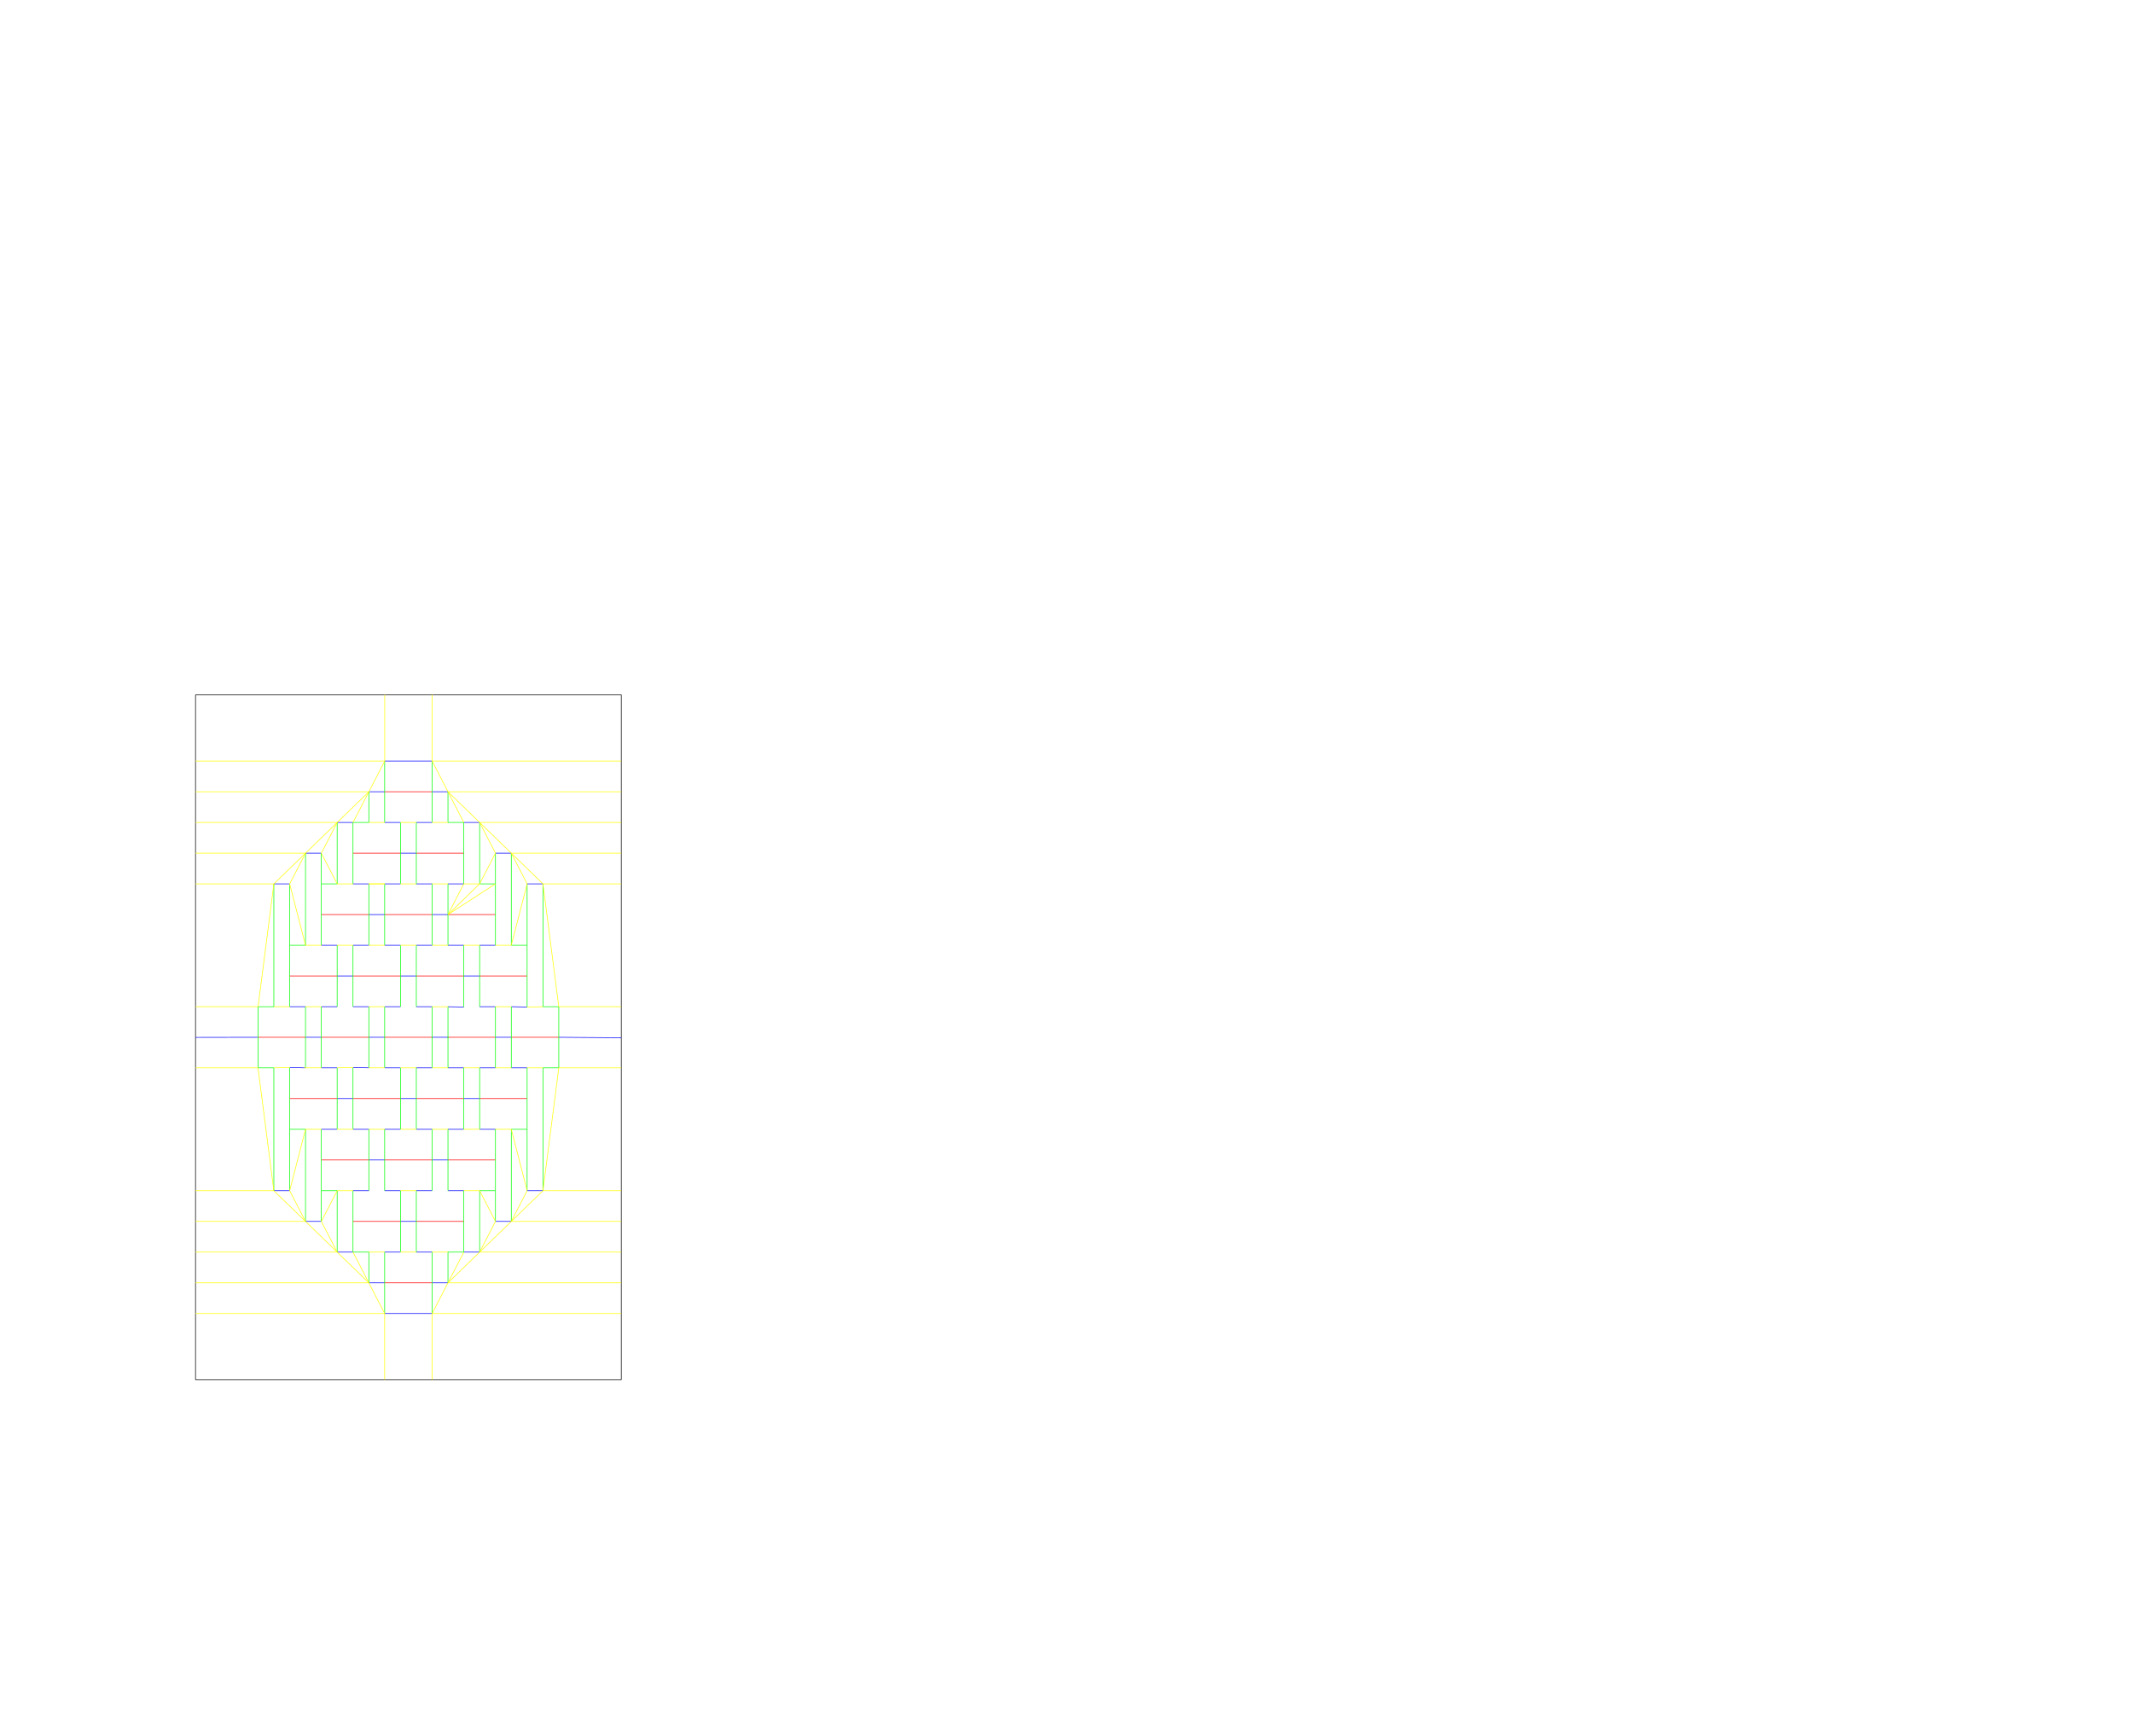
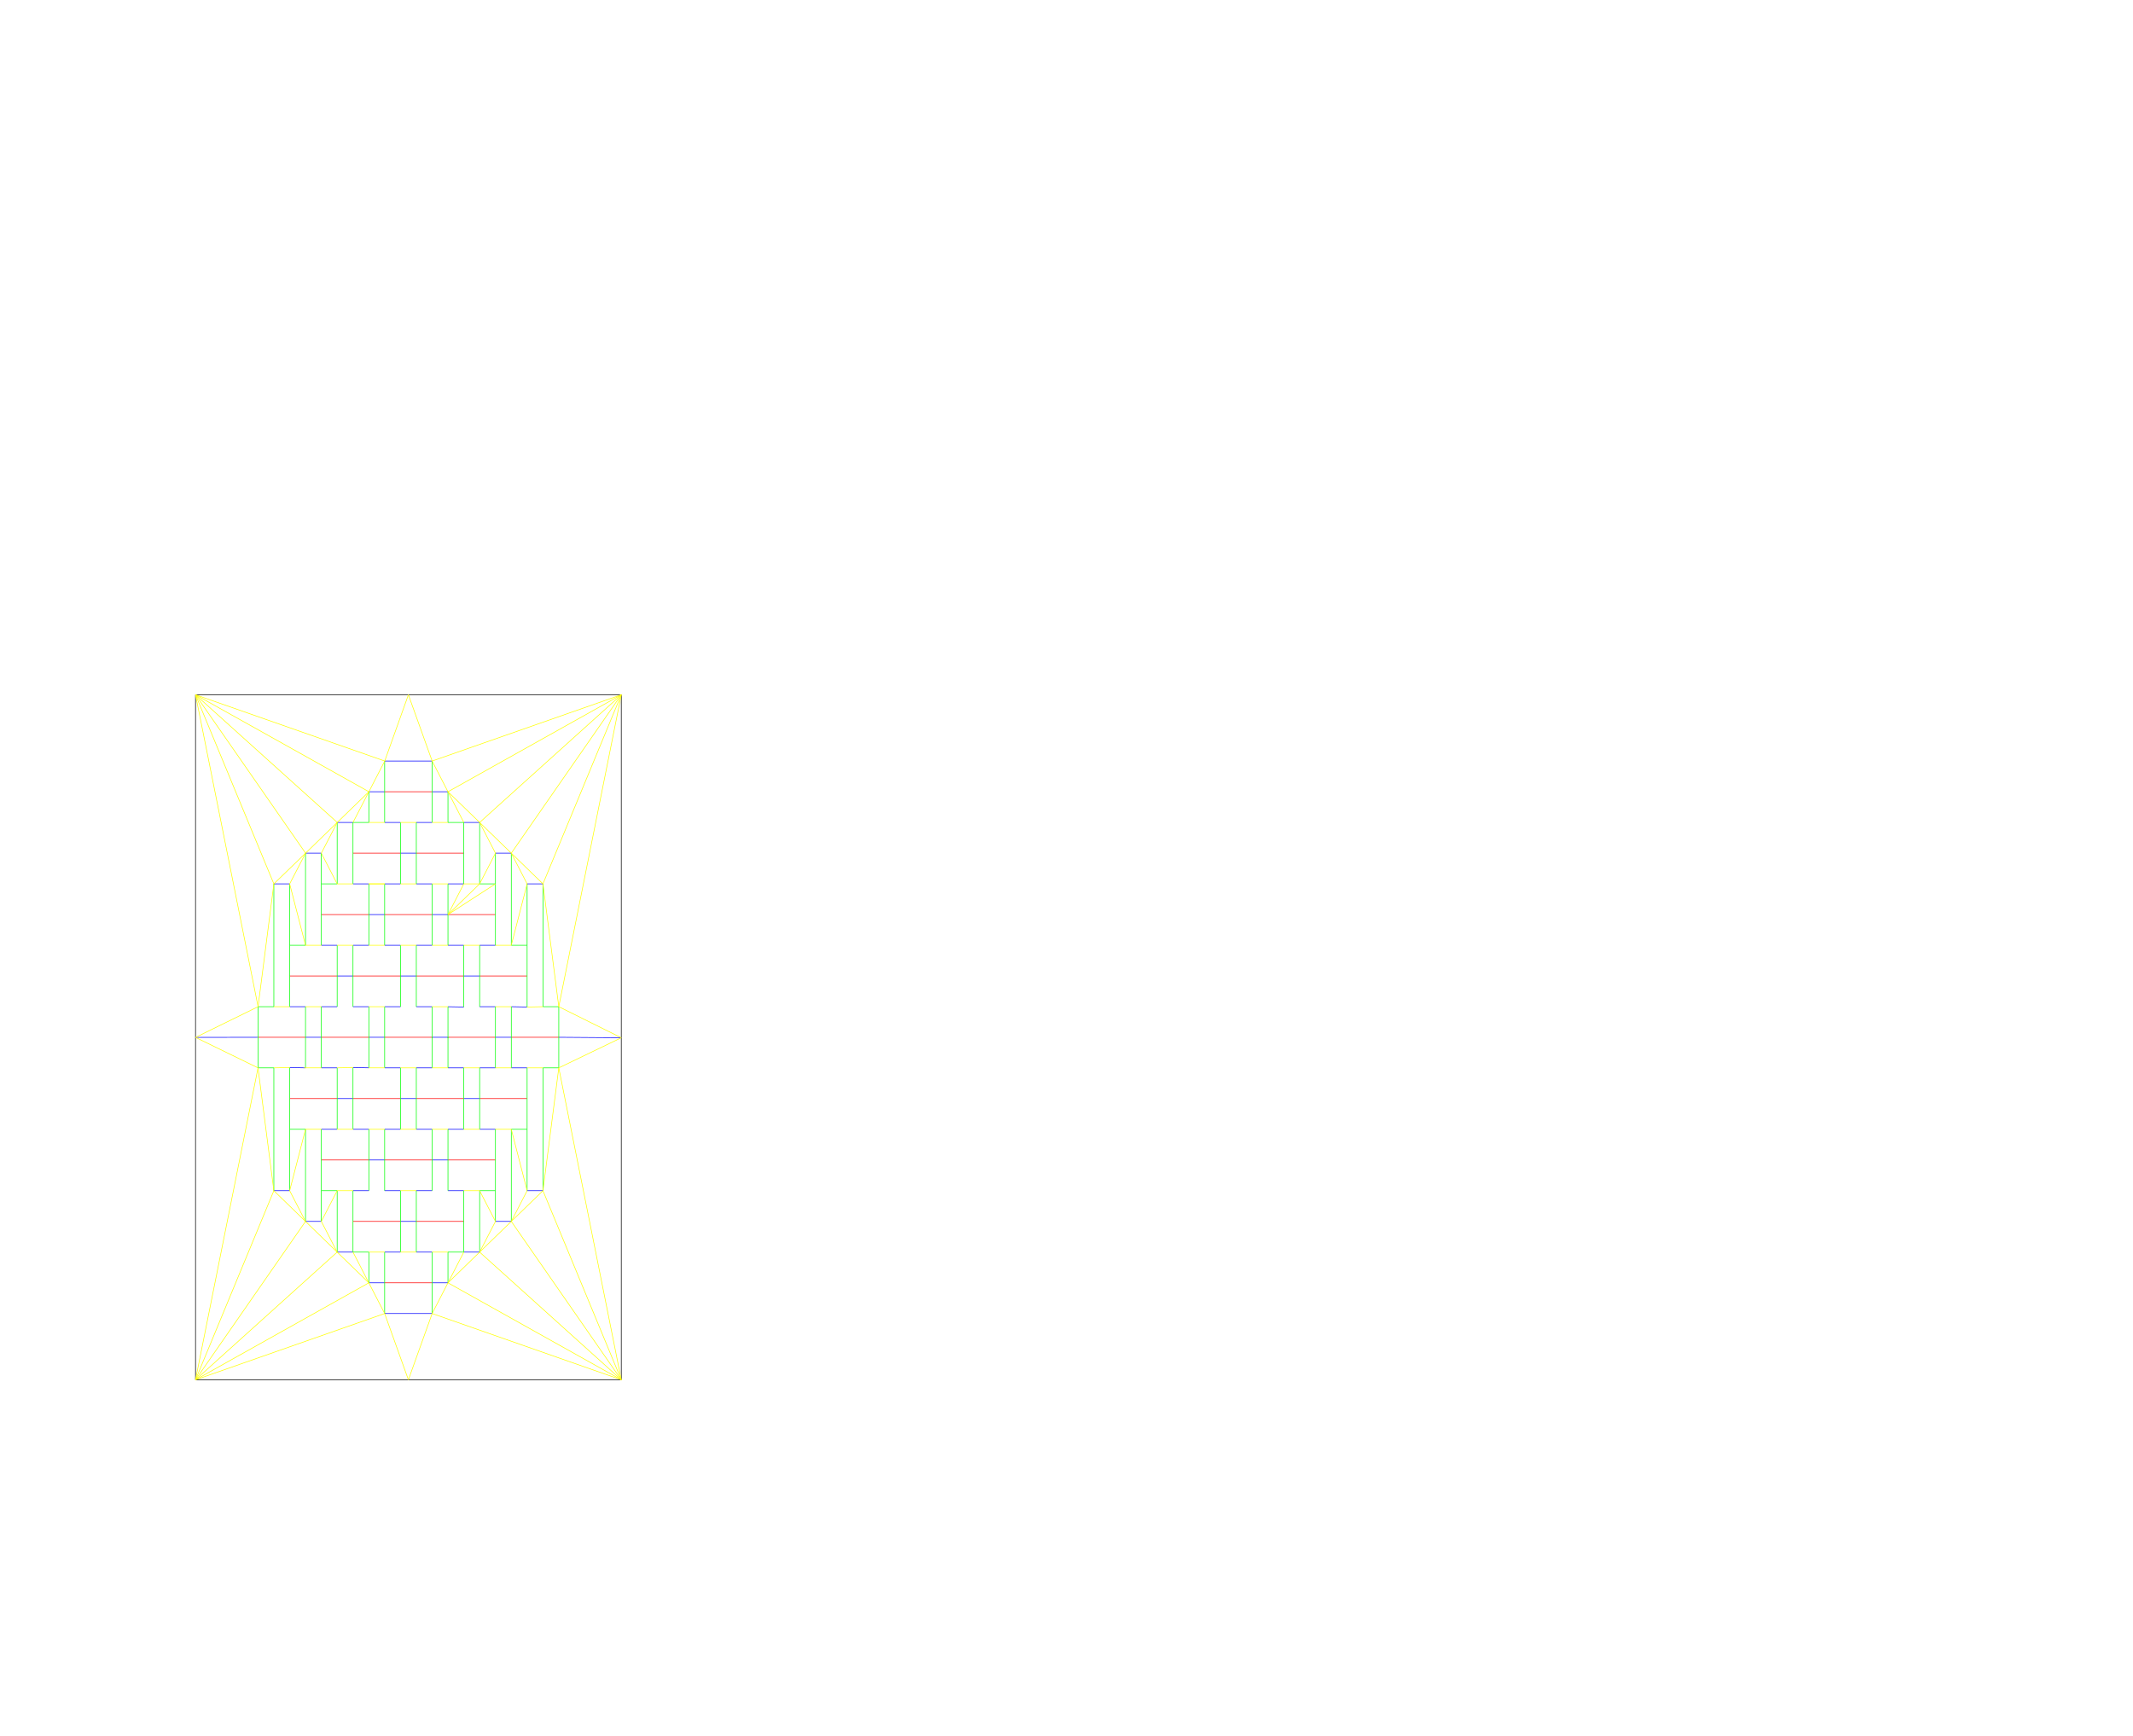
<svg xmlns="http://www.w3.org/2000/svg" version="1.1" id="Layer_1" x="0px" y="0px" width="3456px" height="2811.967px" viewBox="0 0 3456 2811.967" enable-background="new 0 0 3456 2811.967" xml:space="preserve">
  <line fill="none" stroke="#000000" x1="316.797" y1="1125.857" x2="1006.637" y2="1125.857" />
  <line fill="none" stroke="#000000" x1="1006.637" y1="1681.691" x2="1006.637" y2="1125.857" />
  <line fill="none" stroke="#000000" x1="1006.637" y1="1681.691" x2="1006.637" y2="2235.96" />
  <line fill="none" stroke="#000000" x1="1006.637" y1="2235.96" x2="316.797" y2="2235.96" />
  <line fill="none" stroke="#000000" x1="316.797" y1="1681.1" x2="316.797" y2="2235.96" />
  <line fill="none" stroke="#000000" x1="316.797" y1="1681.1" x2="316.797" y2="1125.857" />
  <line fill="none" stroke="#0000FF" x1="623.245" y1="1283.011" x2="597.597" y2="1283.011" />
  <line fill="none" stroke="#0000FF" x1="700.189" y1="1283.011" x2="725.838" y2="1283.011" />
  <line fill="none" stroke="#0000FF" x1="623.245" y1="1233.25" x2="700.189" y2="1233.25" />
  <line fill="none" stroke="#0000FF" x1="623.245" y1="1332.771" x2="648.893" y2="1332.771" />
  <line fill="none" stroke="#0000FF" x1="674.541" y1="1332.771" x2="700.189" y2="1332.771" />
  <line fill="none" stroke="#0000FF" x1="751.486" y1="1332.771" x2="777.134" y2="1332.771" />
  <line fill="none" stroke="#0000FF" x1="571.948" y1="1332.771" x2="546.3" y2="1332.771" />
  <line fill="none" stroke="#0000FF" x1="648.893" y1="1382.534" x2="674.541" y2="1382.534" />
  <line fill="none" stroke="#0000FF" x1="571.948" y1="1432.294" x2="597.597" y2="1432.294" />
  <line fill="none" stroke="#0000FF" x1="623.245" y1="1432.294" x2="648.893" y2="1432.294" />
  <line fill="none" stroke="#0000FF" x1="674.541" y1="1432.294" x2="700.189" y2="1432.294" />
  <line fill="none" stroke="#0000FF" x1="725.838" y1="1432.294" x2="751.486" y2="1432.294" />
  <line fill="none" stroke="#0000FF" x1="520.652" y1="1382.534" x2="495.003" y2="1382.534" />
  <line fill="none" stroke="#0000FF" x1="802.782" y1="1382.534" x2="828.432" y2="1382.534" />
  <line fill="none" stroke="#0000FF" x1="469.355" y1="1432.294" x2="443.708" y2="1432.294" />
  <line fill="none" stroke="#0000FF" x1="854.079" y1="1432.294" x2="879.727" y2="1432.294" />
  <line fill="none" stroke="#0000FF" x1="597.597" y1="1482.057" x2="623.245" y2="1482.057" />
  <line fill="none" stroke="#0000FF" x1="700.189" y1="1482.057" x2="725.838" y2="1482.057" />
  <line fill="none" stroke="#0000FF" x1="520.652" y1="1531.816" x2="546.3" y2="1531.816" />
  <line fill="none" stroke="#0000FF" x1="571.948" y1="1531.816" x2="597.597" y2="1531.816" />
  <line fill="none" stroke="#0000FF" x1="623.245" y1="1531.816" x2="648.893" y2="1531.816" />
  <line fill="none" stroke="#0000FF" x1="674.541" y1="1531.816" x2="700.189" y2="1531.816" />
  <line fill="none" stroke="#0000FF" x1="725.838" y1="1531.816" x2="751.486" y2="1531.816" />
  <line fill="none" stroke="#0000FF" x1="777.134" y1="1531.816" x2="802.782" y2="1531.816" />
  <line fill="none" stroke="#0000FF" x1="546.3" y1="1581.578" x2="571.948" y2="1581.578" />
  <line fill="none" stroke="#0000FF" x1="648.893" y1="1581.578" x2="674.541" y2="1581.578" />
  <line fill="none" stroke="#0000FF" x1="751.486" y1="1581.578" x2="777.134" y2="1581.578" />
  <line fill="none" stroke="#0000FF" x1="469.355" y1="1631.339" x2="495.003" y2="1631.339" />
  <line fill="none" stroke="#0000FF" x1="520.652" y1="1631.339" x2="546.3" y2="1631.339" />
  <line fill="none" stroke="#0000FF" x1="571.948" y1="1631.339" x2="597.597" y2="1631.339" />
  <line fill="none" stroke="#0000FF" x1="623.245" y1="1631.339" x2="648.893" y2="1631.339" />
  <line fill="none" stroke="#0000FF" x1="674.541" y1="1631.339" x2="700.189" y2="1631.339" />
  <line fill="none" stroke="#0000FF" x1="725.838" y1="1631.388" x2="751.486" y2="1631.866" />
  <line fill="none" stroke="#0000FF" x1="777.134" y1="1631.339" x2="802.782" y2="1631.339" />
  <line fill="none" stroke="#0000FF" x1="828.432" y1="1631.339" x2="854.079" y2="1631.866" />
  <line fill="none" stroke="#0000FF" x1="495.003" y1="1680.909" x2="520.652" y2="1680.909" />
  <line fill="none" stroke="#0000FF" x1="597.597" y1="1680.909" x2="623.245" y2="1680.909" />
  <line fill="none" stroke="#0000FF" x1="905.375" y1="1680.909" x2="1006.637" y2="1681.691" />
  <line fill="none" stroke="#0000FF" x1="418.061" y1="1680.909" x2="316.797" y2="1681.1" />
  <line fill="none" stroke="#0000FF" x1="700.189" y1="2078.807" x2="725.838" y2="2078.807" />
  <line fill="none" stroke="#0000FF" x1="623.245" y1="2078.807" x2="597.597" y2="2078.807" />
  <line fill="none" stroke="#0000FF" x1="700.189" y1="2128.568" x2="623.245" y2="2128.568" />
  <line fill="none" stroke="#0000FF" x1="700.189" y1="2029.046" x2="674.541" y2="2029.046" />
  <line fill="none" stroke="#0000FF" x1="648.893" y1="2029.046" x2="623.245" y2="2029.046" />
  <line fill="none" stroke="#0000FF" x1="571.948" y1="2029.046" x2="546.3" y2="2029.046" />
  <line fill="none" stroke="#0000FF" x1="751.486" y1="2029.046" x2="777.134" y2="2029.046" />
  <line fill="none" stroke="#0000FF" x1="674.541" y1="1979.285" x2="648.893" y2="1979.285" />
  <line fill="none" stroke="#0000FF" x1="751.486" y1="1929.523" x2="725.838" y2="1929.523" />
  <line fill="none" stroke="#0000FF" x1="700.189" y1="1929.524" x2="674.541" y2="1929.524" />
  <line fill="none" stroke="#0000FF" x1="648.893" y1="1929.524" x2="623.245" y2="1929.524" />
  <line fill="none" stroke="#0000FF" x1="597.597" y1="1929.524" x2="571.948" y2="1929.524" />
  <line fill="none" stroke="#0000FF" x1="802.782" y1="1979.285" x2="828.432" y2="1979.285" />
  <line fill="none" stroke="#0000FF" x1="520.652" y1="1979.285" x2="495.003" y2="1979.285" />
  <line fill="none" stroke="#0000FF" x1="854.079" y1="1929.523" x2="879.727" y2="1929.523" />
  <line fill="none" stroke="#0000FF" x1="469.355" y1="1929.524" x2="443.708" y2="1929.524" />
  <line fill="none" stroke="#0000FF" x1="725.838" y1="1879.763" x2="700.189" y2="1879.763" />
  <line fill="none" stroke="#0000FF" x1="623.245" y1="1879.763" x2="597.597" y2="1879.763" />
  <line fill="none" stroke="#0000FF" x1="802.782" y1="1830.001" x2="777.134" y2="1830.001" />
  <line fill="none" stroke="#0000FF" x1="751.486" y1="1830.001" x2="725.838" y2="1830.001" />
  <line fill="none" stroke="#0000FF" x1="700.189" y1="1830.001" x2="674.541" y2="1830.001" />
  <line fill="none" stroke="#0000FF" x1="648.893" y1="1830.001" x2="623.245" y2="1830.001" />
  <line fill="none" stroke="#0000FF" x1="597.597" y1="1830.001" x2="571.948" y2="1830.001" />
  <line fill="none" stroke="#0000FF" x1="546.3" y1="1830.001" x2="520.652" y2="1830.001" />
  <line fill="none" stroke="#0000FF" x1="777.134" y1="1780.24" x2="751.486" y2="1780.24" />
  <line fill="none" stroke="#0000FF" x1="674.541" y1="1780.241" x2="648.893" y2="1780.241" />
  <line fill="none" stroke="#0000FF" x1="571.948" y1="1780.241" x2="546.3" y2="1780.241" />
  <line fill="none" stroke="#0000FF" x1="854.079" y1="1730.48" x2="828.432" y2="1730.48" />
  <line fill="none" stroke="#0000FF" x1="802.782" y1="1730.48" x2="777.134" y2="1730.48" />
  <line fill="none" stroke="#0000FF" x1="751.486" y1="1730.48" x2="725.838" y2="1730.48" />
  <line fill="none" stroke="#0000FF" x1="700.189" y1="1730.48" x2="674.541" y2="1730.48" />
  <line fill="none" stroke="#0000FF" x1="648.893" y1="1730.48" x2="623.245" y2="1730.48" />
  <line fill="none" stroke="#0000FF" x1="597.597" y1="1730.432" x2="571.948" y2="1729.953" />
  <line fill="none" stroke="#0000FF" x1="546.3" y1="1730.48" x2="520.652" y2="1730.48" />
  <line fill="none" stroke="#0000FF" x1="495.003" y1="1730.48" x2="469.355" y2="1729.953" />
  <line fill="none" stroke="#0000FF" x1="700.189" y1="1680.909" x2="725.838" y2="1680.909" />
  <line fill="none" stroke="#0000FF" x1="802.782" y1="1680.909" x2="828.432" y2="1680.909" />
  <line fill="none" stroke="#FF0000" x1="623.245" y1="1283.011" x2="700.189" y2="1283.011" />
  <line fill="none" stroke="#FF0000" x1="648.893" y1="1382.534" x2="571.948" y2="1382.534" />
  <line fill="none" stroke="#FF0000" x1="674.541" y1="1382.534" x2="751.486" y2="1382.534" />
  <line fill="none" stroke="#FF0000" x1="802.782" y1="1482.057" x2="725.838" y2="1482.057" />
  <line fill="none" stroke="#FF0000" x1="700.189" y1="1482.057" x2="623.245" y2="1482.057" />
  <line fill="none" stroke="#FF0000" x1="597.597" y1="1482.057" x2="520.652" y2="1482.057" />
  <line fill="none" stroke="#FF0000" x1="571.948" y1="1581.578" x2="648.893" y2="1581.578" />
  <line fill="none" stroke="#FF0000" x1="674.541" y1="1581.578" x2="751.486" y2="1581.578" />
  <line fill="none" stroke="#FF0000" x1="777.134" y1="1581.578" x2="854.079" y2="1581.578" />
  <line fill="none" stroke="#FF0000" x1="546.3" y1="1581.578" x2="469.355" y2="1581.578" />
  <line fill="none" stroke="#FF0000" x1="418.061" y1="1680.909" x2="495.003" y2="1680.909" />
  <line fill="none" stroke="#FF0000" x1="520.652" y1="1680.909" x2="597.597" y2="1680.909" />
  <line fill="none" stroke="#FF0000" x1="828.432" y1="1680.909" x2="905.375" y2="1680.909" />
  <line fill="none" stroke="#FF0000" x1="700.189" y1="2078.807" x2="623.245" y2="2078.807" />
  <line fill="none" stroke="#FF0000" x1="674.541" y1="1979.285" x2="751.486" y2="1979.285" />
  <line fill="none" stroke="#FF0000" x1="648.893" y1="1979.285" x2="571.948" y2="1979.285" />
  <line fill="none" stroke="#FF0000" x1="520.652" y1="1879.763" x2="597.597" y2="1879.763" />
  <line fill="none" stroke="#FF0000" x1="623.245" y1="1879.763" x2="700.189" y2="1879.763" />
  <line fill="none" stroke="#FF0000" x1="725.838" y1="1879.763" x2="802.782" y2="1879.763" />
  <line fill="none" stroke="#FF0000" x1="751.486" y1="1780.24" x2="674.541" y2="1780.241" />
  <line fill="none" stroke="#FF0000" x1="648.893" y1="1780.241" x2="571.948" y2="1780.241" />
  <line fill="none" stroke="#FF0000" x1="546.3" y1="1780.241" x2="469.355" y2="1780.241" />
  <line fill="none" stroke="#FF0000" x1="777.134" y1="1780.24" x2="854.079" y2="1780.24" />
  <line fill="none" stroke="#FF0000" x1="623.245" y1="1680.909" x2="700.189" y2="1680.909" />
  <line fill="none" stroke="#FF0000" x1="725.838" y1="1680.909" x2="802.782" y2="1680.909" />
  <line fill="none" stroke="#00FF00" x1="418.061" y1="1631.339" x2="418.061" y2="1680.909" />
  <line fill="none" stroke="#00FF00" x1="495.003" y1="1631.339" x2="495.003" y2="1680.909" />
  <line fill="none" stroke="#00FF00" x1="520.652" y1="1631.339" x2="520.652" y2="1680.909" />
  <line fill="none" stroke="#00FF00" x1="597.597" y1="1631.339" x2="597.597" y2="1680.909" />
  <line fill="none" stroke="#00FF00" x1="623.245" y1="1631.339" x2="623.245" y2="1680.909" />
  <line fill="none" stroke="#00FF00" x1="700.189" y1="1680.909" x2="700.189" y2="1631.339" />
  <line fill="none" stroke="#00FF00" x1="700.189" y1="1680.909" x2="700.189" y2="1682.285" />
  <line fill="none" stroke="#00FF00" x1="725.838" y1="1680.909" x2="725.838" y2="1631.388" />
  <line fill="none" stroke="#00FF00" x1="725.838" y1="1680.909" x2="725.838" y2="1682.285" />
  <line fill="none" stroke="#00FF00" x1="802.782" y1="1631.339" x2="802.782" y2="1680.909" />
  <line fill="none" stroke="#00FF00" x1="828.432" y1="1631.339" x2="828.432" y2="1680.909" />
  <line fill="none" stroke="#00FF00" x1="905.375" y1="1631.339" x2="905.375" y2="1680.909" />
  <line fill="none" stroke="#00FF00" x1="571.948" y1="1332.771" x2="597.597" y2="1332.771" />
  <line fill="none" stroke="#00FF00" x1="725.838" y1="1332.771" x2="751.486" y2="1332.771" />
  <line fill="none" stroke="#00FF00" x1="597.597" y1="1283.011" x2="597.597" y2="1332.771" />
  <line fill="none" stroke="#00FF00" x1="725.838" y1="1283.011" x2="725.838" y2="1332.771" />
  <line fill="none" stroke="#00FF00" x1="623.245" y1="1283.011" x2="623.245" y2="1233.25" />
  <line fill="none" stroke="#00FF00" x1="623.245" y1="1283.011" x2="623.245" y2="1332.771" />
  <line fill="none" stroke="#00FF00" x1="700.189" y1="1283.011" x2="700.189" y2="1233.25" />
  <line fill="none" stroke="#00FF00" x1="700.189" y1="1283.011" x2="700.189" y2="1332.771" />
  <line fill="none" stroke="#00FF00" x1="777.134" y1="1432.294" x2="802.782" y2="1432.294" />
  <line fill="none" stroke="#00FF00" x1="546.3" y1="1432.294" x2="520.652" y2="1432.294" />
  <line fill="none" stroke="#00FF00" x1="546.3" y1="1332.771" x2="546.3" y2="1432.294" />
  <line fill="none" stroke="#00FF00" x1="571.948" y1="1382.534" x2="571.948" y2="1332.771" />
  <line fill="none" stroke="#00FF00" x1="571.948" y1="1382.534" x2="571.948" y2="1432.294" />
  <line fill="none" stroke="#00FF00" x1="751.486" y1="1382.534" x2="751.486" y2="1332.771" />
  <line fill="none" stroke="#00FF00" x1="751.486" y1="1382.534" x2="751.486" y2="1432.294" />
  <line fill="none" stroke="#00FF00" x1="777.134" y1="1332.771" x2="777.134" y2="1432.294" />
  <line fill="none" stroke="#00FF00" x1="828.432" y1="1531.816" x2="854.079" y2="1531.816" />
  <line fill="none" stroke="#00FF00" x1="495.003" y1="1531.816" x2="469.355" y2="1531.816" />
  <line fill="none" stroke="#00FF00" x1="648.893" y1="1382.534" x2="648.893" y2="1332.771" />
  <line fill="none" stroke="#00FF00" x1="648.893" y1="1382.534" x2="648.893" y2="1432.294" />
  <line fill="none" stroke="#00FF00" x1="674.541" y1="1382.534" x2="674.541" y2="1332.771" />
  <line fill="none" stroke="#00FF00" x1="674.541" y1="1382.534" x2="674.541" y2="1432.294" />
  <line fill="none" stroke="#00FF00" x1="495.003" y1="1382.534" x2="495.003" y2="1531.816" />
  <line fill="none" stroke="#00FF00" x1="520.652" y1="1432.294" x2="520.652" y2="1382.534" />
  <line fill="none" stroke="#00FF00" x1="520.652" y1="1482.057" x2="520.652" y2="1432.294" />
  <line fill="none" stroke="#00FF00" x1="520.652" y1="1482.057" x2="520.652" y2="1531.816" />
  <line fill="none" stroke="#00FF00" x1="802.782" y1="1432.294" x2="802.782" y2="1382.534" />
  <line fill="none" stroke="#00FF00" x1="802.782" y1="1482.057" x2="802.782" y2="1432.294" />
  <line fill="none" stroke="#00FF00" x1="802.782" y1="1482.057" x2="802.782" y2="1531.816" />
  <line fill="none" stroke="#00FF00" x1="828.432" y1="1382.534" x2="828.432" y2="1531.816" />
  <line fill="none" stroke="#00FF00" x1="597.597" y1="1482.057" x2="597.597" y2="1432.294" />
  <line fill="none" stroke="#00FF00" x1="597.597" y1="1482.057" x2="597.597" y2="1531.816" />
  <line fill="none" stroke="#00FF00" x1="623.245" y1="1482.057" x2="623.245" y2="1432.294" />
  <line fill="none" stroke="#00FF00" x1="623.245" y1="1482.057" x2="623.245" y2="1531.816" />
  <line fill="none" stroke="#00FF00" x1="700.189" y1="1482.057" x2="700.189" y2="1432.294" />
  <line fill="none" stroke="#00FF00" x1="700.189" y1="1482.057" x2="700.189" y2="1531.816" />
  <line fill="none" stroke="#00FF00" x1="725.838" y1="1482.057" x2="725.838" y2="1432.294" />
  <line fill="none" stroke="#00FF00" x1="725.838" y1="1482.057" x2="725.838" y2="1531.816" />
  <line fill="none" stroke="#00FF00" x1="879.727" y1="1631.339" x2="905.375" y2="1631.339" />
  <line fill="none" stroke="#00FF00" x1="443.708" y1="1631.339" x2="418.061" y2="1631.339" />
  <line fill="none" stroke="#00FF00" x1="879.727" y1="1432.294" x2="879.727" y2="1631.339" />
  <line fill="none" stroke="#00FF00" x1="443.708" y1="1432.294" x2="443.708" y2="1631.339" />
  <line fill="none" stroke="#00FF00" x1="469.355" y1="1531.816" x2="469.355" y2="1432.294" />
  <line fill="none" stroke="#00FF00" x1="469.355" y1="1581.578" x2="469.355" y2="1531.816" />
  <line fill="none" stroke="#00FF00" x1="469.355" y1="1581.578" x2="469.355" y2="1631.339" />
  <line fill="none" stroke="#00FF00" x1="854.079" y1="1531.816" x2="854.079" y2="1432.294" />
  <line fill="none" stroke="#00FF00" x1="854.079" y1="1581.578" x2="854.079" y2="1531.816" />
  <line fill="none" stroke="#00FF00" x1="854.079" y1="1581.578" x2="854.079" y2="1631.866" />
  <line fill="none" stroke="#00FF00" x1="571.948" y1="1581.578" x2="571.948" y2="1531.816" />
  <line fill="none" stroke="#00FF00" x1="571.948" y1="1581.578" x2="571.948" y2="1631.339" />
  <line fill="none" stroke="#00FF00" x1="546.3" y1="1581.578" x2="546.3" y2="1531.816" />
  <line fill="none" stroke="#00FF00" x1="546.3" y1="1581.578" x2="546.3" y2="1631.339" />
  <line fill="none" stroke="#00FF00" x1="648.893" y1="1581.578" x2="648.893" y2="1531.816" />
  <line fill="none" stroke="#00FF00" x1="648.893" y1="1581.578" x2="648.893" y2="1631.339" />
  <line fill="none" stroke="#00FF00" x1="674.541" y1="1581.578" x2="674.541" y2="1531.816" />
  <line fill="none" stroke="#00FF00" x1="674.541" y1="1581.578" x2="674.541" y2="1631.339" />
  <line fill="none" stroke="#00FF00" x1="751.486" y1="1581.578" x2="751.486" y2="1531.816" />
  <line fill="none" stroke="#00FF00" x1="751.486" y1="1581.578" x2="751.486" y2="1631.866" />
  <line fill="none" stroke="#00FF00" x1="777.134" y1="1581.578" x2="777.134" y2="1531.816" />
  <line fill="none" stroke="#00FF00" x1="777.134" y1="1581.578" x2="777.134" y2="1631.339" />
  <line fill="none" stroke="#00FF00" x1="905.375" y1="1730.48" x2="905.375" y2="1680.909" />
  <line fill="none" stroke="#00FF00" x1="828.432" y1="1730.48" x2="828.432" y2="1680.909" />
  <line fill="none" stroke="#00FF00" x1="802.782" y1="1730.48" x2="802.782" y2="1680.909" />
  <line fill="none" stroke="#00FF00" x1="725.838" y1="1730.48" x2="725.838" y2="1680.909" />
  <line fill="none" stroke="#00FF00" x1="700.189" y1="1730.48" x2="700.189" y2="1680.909" />
  <line fill="none" stroke="#00FF00" x1="623.245" y1="1730.48" x2="623.245" y2="1680.909" />
  <line fill="none" stroke="#00FF00" x1="597.597" y1="1730.432" x2="597.597" y2="1680.909" />
  <line fill="none" stroke="#00FF00" x1="520.652" y1="1730.48" x2="520.652" y2="1680.909" />
  <line fill="none" stroke="#00FF00" x1="495.003" y1="1730.48" x2="495.003" y2="1680.909" />
  <line fill="none" stroke="#00FF00" x1="418.061" y1="1730.48" x2="418.061" y2="1680.909" />
  <line fill="none" stroke="#00FF00" x1="751.486" y1="2029.046" x2="725.838" y2="2029.046" />
  <line fill="none" stroke="#00FF00" x1="597.597" y1="2029.046" x2="571.948" y2="2029.046" />
  <line fill="none" stroke="#00FF00" x1="725.838" y1="2078.807" x2="725.838" y2="2029.046" />
  <line fill="none" stroke="#00FF00" x1="597.597" y1="2078.807" x2="597.597" y2="2029.046" />
  <line fill="none" stroke="#00FF00" x1="700.189" y1="2078.807" x2="700.189" y2="2128.568" />
  <line fill="none" stroke="#00FF00" x1="700.189" y1="2078.807" x2="700.189" y2="2029.046" />
  <line fill="none" stroke="#00FF00" x1="623.245" y1="2078.807" x2="623.245" y2="2128.568" />
  <line fill="none" stroke="#00FF00" x1="623.245" y1="2078.807" x2="623.245" y2="2029.046" />
  <line fill="none" stroke="#00FF00" x1="546.3" y1="1929.524" x2="520.652" y2="1929.524" />
  <line fill="none" stroke="#00FF00" x1="777.134" y1="1929.523" x2="802.782" y2="1929.523" />
  <line fill="none" stroke="#00FF00" x1="777.134" y1="2029.046" x2="777.134" y2="1929.523" />
  <line fill="none" stroke="#00FF00" x1="751.486" y1="1979.285" x2="751.486" y2="2029.046" />
  <line fill="none" stroke="#00FF00" x1="751.486" y1="1979.285" x2="751.486" y2="1929.523" />
  <line fill="none" stroke="#00FF00" x1="571.948" y1="1979.285" x2="571.948" y2="2029.046" />
  <line fill="none" stroke="#00FF00" x1="571.948" y1="1979.285" x2="571.948" y2="1929.524" />
  <line fill="none" stroke="#00FF00" x1="546.3" y1="2029.046" x2="546.3" y2="1929.524" />
  <line fill="none" stroke="#00FF00" x1="495.003" y1="1830.001" x2="469.355" y2="1830.001" />
  <line fill="none" stroke="#00FF00" x1="828.432" y1="1830.001" x2="854.079" y2="1830.001" />
  <line fill="none" stroke="#00FF00" x1="674.541" y1="1979.285" x2="674.541" y2="2029.046" />
  <line fill="none" stroke="#00FF00" x1="674.541" y1="1979.285" x2="674.541" y2="1929.524" />
  <line fill="none" stroke="#00FF00" x1="648.893" y1="1979.285" x2="648.893" y2="2029.046" />
  <line fill="none" stroke="#00FF00" x1="648.893" y1="1979.285" x2="648.893" y2="1929.524" />
  <line fill="none" stroke="#00FF00" x1="828.432" y1="1979.285" x2="828.432" y2="1830.001" />
  <line fill="none" stroke="#00FF00" x1="802.782" y1="1929.523" x2="802.782" y2="1979.285" />
  <line fill="none" stroke="#00FF00" x1="802.782" y1="1879.763" x2="802.782" y2="1929.523" />
  <line fill="none" stroke="#00FF00" x1="802.782" y1="1879.763" x2="802.782" y2="1830.001" />
  <line fill="none" stroke="#00FF00" x1="520.652" y1="1929.524" x2="520.652" y2="1979.285" />
  <line fill="none" stroke="#00FF00" x1="520.652" y1="1879.763" x2="520.652" y2="1929.524" />
  <line fill="none" stroke="#00FF00" x1="520.652" y1="1879.763" x2="520.652" y2="1830.001" />
  <line fill="none" stroke="#00FF00" x1="495.003" y1="1979.285" x2="495.003" y2="1830.001" />
  <line fill="none" stroke="#00FF00" x1="725.838" y1="1879.763" x2="725.838" y2="1929.523" />
  <line fill="none" stroke="#00FF00" x1="725.838" y1="1879.763" x2="725.838" y2="1830.001" />
  <line fill="none" stroke="#00FF00" x1="700.189" y1="1879.763" x2="700.189" y2="1929.524" />
  <line fill="none" stroke="#00FF00" x1="700.189" y1="1879.763" x2="700.189" y2="1830.001" />
  <line fill="none" stroke="#00FF00" x1="623.245" y1="1879.763" x2="623.245" y2="1929.524" />
  <line fill="none" stroke="#00FF00" x1="623.245" y1="1879.763" x2="623.245" y2="1830.001" />
  <line fill="none" stroke="#00FF00" x1="597.597" y1="1879.763" x2="597.597" y2="1929.524" />
  <line fill="none" stroke="#00FF00" x1="597.597" y1="1879.763" x2="597.597" y2="1830.001" />
  <line fill="none" stroke="#00FF00" x1="443.708" y1="1730.48" x2="418.061" y2="1730.48" />
  <line fill="none" stroke="#00FF00" x1="879.727" y1="1730.48" x2="905.375" y2="1730.48" />
  <line fill="none" stroke="#00FF00" x1="443.708" y1="1929.524" x2="443.708" y2="1730.48" />
  <line fill="none" stroke="#00FF00" x1="879.727" y1="1929.523" x2="879.727" y2="1730.48" />
  <line fill="none" stroke="#00FF00" x1="854.079" y1="1830.001" x2="854.079" y2="1929.523" />
  <line fill="none" stroke="#00FF00" x1="854.079" y1="1780.24" x2="854.079" y2="1830.001" />
  <line fill="none" stroke="#00FF00" x1="854.079" y1="1780.24" x2="854.079" y2="1730.48" />
  <line fill="none" stroke="#00FF00" x1="469.355" y1="1830.001" x2="469.355" y2="1929.524" />
  <line fill="none" stroke="#00FF00" x1="469.355" y1="1780.241" x2="469.355" y2="1830.001" />
  <line fill="none" stroke="#00FF00" x1="469.355" y1="1780.241" x2="469.355" y2="1729.953" />
  <line fill="none" stroke="#00FF00" x1="751.486" y1="1780.24" x2="751.486" y2="1830.001" />
  <line fill="none" stroke="#00FF00" x1="751.486" y1="1780.24" x2="751.486" y2="1730.48" />
  <line fill="none" stroke="#00FF00" x1="777.134" y1="1780.24" x2="777.134" y2="1830.001" />
  <line fill="none" stroke="#00FF00" x1="777.134" y1="1780.24" x2="777.134" y2="1730.48" />
  <line fill="none" stroke="#00FF00" x1="674.541" y1="1780.241" x2="674.541" y2="1830.001" />
  <line fill="none" stroke="#00FF00" x1="674.541" y1="1780.241" x2="674.541" y2="1730.48" />
  <line fill="none" stroke="#00FF00" x1="648.893" y1="1780.241" x2="648.893" y2="1830.001" />
  <line fill="none" stroke="#00FF00" x1="648.893" y1="1780.241" x2="648.893" y2="1730.48" />
  <line fill="none" stroke="#00FF00" x1="571.948" y1="1780.241" x2="571.948" y2="1830.001" />
  <line fill="none" stroke="#00FF00" x1="571.948" y1="1780.241" x2="571.948" y2="1729.953" />
  <line fill="none" stroke="#00FF00" x1="546.3" y1="1780.241" x2="546.3" y2="1830.001" />
  <line fill="none" stroke="#00FF00" x1="546.3" y1="1780.241" x2="546.3" y2="1730.48" />
  <line fill="none" stroke="#FFFF00" x1="648.893" y1="1332.771" x2="674.541" y2="1332.771" />
  <line fill="none" stroke="#FFFF00" x1="700.189" y1="1332.771" x2="725.838" y2="1332.771" />
  <line fill="none" stroke="#FFFF00" x1="597.597" y1="1332.771" x2="623.245" y2="1332.771" />
  <line fill="none" stroke="#FFFF00" x1="597.597" y1="1432.294" x2="623.245" y2="1432.294" />
  <line fill="none" stroke="#FFFF00" x1="648.893" y1="1432.294" x2="674.541" y2="1432.294" />
  <line fill="none" stroke="#FFFF00" x1="700.189" y1="1432.294" x2="725.838" y2="1432.294" />
  <line fill="none" stroke="#FFFF00" x1="751.486" y1="1432.294" x2="777.134" y2="1432.294" />
  <line fill="none" stroke="#FFFF00" x1="623.245" y1="1432.294" x2="597.597" y2="1432.294" />
  <line fill="none" stroke="#FFFF00" x1="495.003" y1="1531.816" x2="520.652" y2="1531.816" />
  <line fill="none" stroke="#FFFF00" x1="597.597" y1="1531.816" x2="623.245" y2="1531.816" />
  <line fill="none" stroke="#FFFF00" x1="700.189" y1="1531.816" x2="725.838" y2="1531.816" />
  <line fill="none" stroke="#FFFF00" x1="802.782" y1="1531.816" x2="828.432" y2="1531.816" />
  <line fill="none" stroke="#FFFF00" x1="802.782" y1="1631.339" x2="828.432" y2="1631.339" />
  <line fill="none" stroke="#FFFF00" x1="725.838" y1="1631.388" x2="700.189" y2="1631.339" />
  <line fill="none" stroke="#FFFF00" x1="623.245" y1="1631.339" x2="597.597" y2="1631.339" />
  <line fill="none" stroke="#FFFF00" x1="520.652" y1="1631.339" x2="495.003" y2="1631.339" />
  <line fill="none" stroke="#FFFF00" x1="492.646" y1="1730.432" x2="520.652" y2="1730.48" />
  <line fill="none" stroke="#FFFF00" x1="546.3" y1="1730.48" x2="571.948" y2="1729.953" />
  <line fill="none" stroke="#FFFF00" x1="469.355" y1="1729.953" x2="443.708" y2="1730.48" />
  <line fill="none" stroke="#FFFF00" x1="597.597" y1="1730.432" x2="623.245" y2="1730.48" />
  <line fill="none" stroke="#FFFF00" x1="648.893" y1="1730.48" x2="674.541" y2="1730.48" />
  <line fill="none" stroke="#FFFF00" x1="700.189" y1="1730.48" x2="725.838" y2="1730.48" />
  <line fill="none" stroke="#FFFF00" x1="751.486" y1="1730.48" x2="777.134" y2="1730.48" />
  <line fill="none" stroke="#FFFF00" x1="828.432" y1="1730.48" x2="802.782" y2="1730.48" />
  <line fill="none" stroke="#FFFF00" x1="854.079" y1="1730.48" x2="879.727" y2="1730.48" />
  <line fill="none" stroke="#FFFF00" x1="854.079" y1="1631.866" x2="879.727" y2="1631.339" />
  <line fill="none" stroke="#FFFF00" x1="443.708" y1="1631.339" x2="469.355" y2="1631.339" />
  <line fill="none" stroke="#FFFF00" x1="495.003" y1="1830.001" x2="520.652" y2="1830.001" />
  <line fill="none" stroke="#FFFF00" x1="546.3" y1="1830.001" x2="571.948" y2="1830.001" />
  <line fill="none" stroke="#FFFF00" x1="597.597" y1="1830.001" x2="623.245" y2="1830.001" />
  <line fill="none" stroke="#FFFF00" x1="648.893" y1="1830.001" x2="674.541" y2="1830.001" />
  <line fill="none" stroke="#FFFF00" x1="700.189" y1="1830.001" x2="725.838" y2="1830.001" />
  <line fill="none" stroke="#FFFF00" x1="751.486" y1="1830.001" x2="777.134" y2="1830.001" />
  <line fill="none" stroke="#FFFF00" x1="802.782" y1="1830.001" x2="828.432" y2="1830.001" />
  <line fill="none" stroke="#FFFF00" x1="777.134" y1="1929.523" x2="751.486" y2="1929.523" />
  <line fill="none" stroke="#FFFF00" x1="674.541" y1="1929.524" x2="648.893" y2="1929.524" />
  <line fill="none" stroke="#FFFF00" x1="571.948" y1="1929.524" x2="546.3" y2="1929.524" />
  <line fill="none" stroke="#FFFF00" x1="597.597" y1="2029.046" x2="623.245" y2="2029.046" />
  <line fill="none" stroke="#FFFF00" x1="648.893" y1="2029.046" x2="674.541" y2="2029.046" />
  <line fill="none" stroke="#FFFF00" x1="700.189" y1="2029.046" x2="725.838" y2="2029.046" />
  <line fill="none" stroke="#FFFF00" x1="546.3" y1="1531.816" x2="571.948" y2="1531.816" />
  <line fill="none" stroke="#FFFF00" x1="648.893" y1="1531.816" x2="674.541" y2="1531.816" />
  <line fill="none" stroke="#FFFF00" x1="751.486" y1="1531.816" x2="777.134" y2="1531.816" />
  <line fill="none" stroke="#FFFF00" x1="546.3" y1="1432.294" x2="571.948" y2="1432.294" />
-   <line fill="none" stroke="#FFFF00" x1="905.375" y1="1730.48" x2="1006.637" y2="1730.48" />
-   <line fill="none" stroke="#FFFF00" x1="879.727" y1="1929.523" x2="1006.637" y2="1929.523" />
-   <line fill="none" stroke="#FFFF00" x1="828.432" y1="1979.285" x2="1006.637" y2="1979.285" />
-   <line fill="none" stroke="#FFFF00" x1="777.134" y1="2029.046" x2="1006.637" y2="2029.046" />
-   <line fill="none" stroke="#FFFF00" x1="725.838" y1="2078.807" x2="1006.637" y2="2078.807" />
-   <line fill="none" stroke="#FFFF00" x1="700.189" y1="2128.568" x2="1006.637" y2="2128.568" />
-   <line fill="none" stroke="#FFFF00" x1="418.061" y1="1730.48" x2="316.798" y2="1730.48" />
-   <line fill="none" stroke="#FFFF00" x1="443.708" y1="1929.524" x2="316.798" y2="1929.524" />
-   <line fill="none" stroke="#FFFF00" x1="495.003" y1="1979.285" x2="316.798" y2="1979.286" />
-   <line fill="none" stroke="#FFFF00" x1="546.3" y1="2029.046" x2="316.798" y2="2029.047" />
-   <line fill="none" stroke="#FFFF00" x1="597.597" y1="2078.807" x2="316.798" y2="2078.807" />
-   <line fill="none" stroke="#FFFF00" x1="623.245" y1="2128.569" x2="316.798" y2="2128.569" />
-   <line fill="none" stroke="#FFFF00" x1="418.164" y1="1631.339" x2="316.903" y2="1631.339" />
-   <line fill="none" stroke="#FFFF00" x1="443.812" y1="1432.294" x2="316.903" y2="1432.294" />
-   <line fill="none" stroke="#FFFF00" x1="495.108" y1="1382.533" x2="316.903" y2="1382.533" />
-   <line fill="none" stroke="#FFFF00" x1="546.405" y1="1332.771" x2="316.903" y2="1332.771" />
-   <line fill="none" stroke="#FFFF00" x1="597.702" y1="1283.011" x2="316.903" y2="1283.011" />
-   <line fill="none" stroke="#FFFF00" x1="623.35" y1="1233.25" x2="316.903" y2="1233.25" />
-   <line fill="none" stroke="#FFFF00" x1="905.375" y1="1631.339" x2="1006.637" y2="1631.339" />
-   <line fill="none" stroke="#FFFF00" x1="879.727" y1="1432.295" x2="1006.637" y2="1432.295" />
-   <line fill="none" stroke="#FFFF00" x1="828.432" y1="1382.534" x2="1006.637" y2="1382.534" />
-   <line fill="none" stroke="#FFFF00" x1="777.134" y1="1332.773" x2="1006.637" y2="1332.771" />
-   <line fill="none" stroke="#FFFF00" x1="725.838" y1="1283.012" x2="1006.637" y2="1283.012" />
-   <line fill="none" stroke="#FFFF00" x1="700.189" y1="1233.25" x2="1006.637" y2="1233.25" />
-   <line fill="none" stroke="#FFFF00" x1="623.35" y1="1233.25" x2="623.35" y2="1125.857" />
-   <line fill="none" stroke="#FFFF00" x1="700.189" y1="1233.25" x2="700.189" y2="1125.857" />
  <line fill="none" stroke="#FFFF00" x1="802.782" y1="1382.534" x2="777.134" y2="1332.773" />
  <line fill="none" stroke="#FFFF00" x1="802.782" y1="1382.534" x2="777.134" y2="1432.294" />
  <line fill="none" stroke="#FFFF00" x1="854.079" y1="1432.295" x2="828.432" y2="1382.534" />
  <line fill="none" stroke="#FFFF00" x1="854.079" y1="1432.295" x2="828.432" y2="1531.816" />
  <line fill="none" stroke="#FFFF00" x1="854.079" y1="1929.523" x2="828.432" y2="1830.001" />
  <line fill="none" stroke="#FFFF00" x1="854.079" y1="1929.523" x2="828.432" y2="1979.285" />
  <line fill="none" stroke="#FFFF00" x1="802.782" y1="1979.285" x2="777.134" y2="1929.523" />
  <line fill="none" stroke="#FFFF00" x1="802.782" y1="1979.285" x2="777.134" y2="2029.046" />
  <line fill="none" stroke="#FFFF00" x1="520.652" y1="1979.285" x2="546.3" y2="1929.524" />
  <line fill="none" stroke="#FFFF00" x1="469.355" y1="1929.524" x2="495.003" y2="1979.285" />
  <line fill="none" stroke="#FFFF00" x1="469.355" y1="1929.524" x2="495.003" y2="1830.001" />
  <line fill="none" stroke="#FFFF00" x1="469.355" y1="1432.294" x2="495.003" y2="1531.816" />
  <line fill="none" stroke="#FFFF00" x1="469.355" y1="1432.294" x2="495.108" y2="1382.533" />
  <line fill="none" stroke="#FFFF00" x1="520.652" y1="1382.534" x2="546.3" y2="1432.294" />
  <line fill="none" stroke="#FFFF00" x1="520.652" y1="1382.534" x2="546.405" y2="1332.771" />
  <line fill="none" stroke="#FFFF00" x1="700.189" y1="2128.568" x2="725.838" y2="2078.807" />
  <line fill="none" stroke="#FFFF00" x1="597.597" y1="2078.807" x2="623.245" y2="2128.569" />
  <line fill="none" stroke="#FFFF00" x1="725.838" y1="2078.807" x2="751.486" y2="2029.046" />
  <line fill="none" stroke="#FFFF00" x1="597.597" y1="2078.807" x2="571.948" y2="2029.046" />
  <line fill="none" stroke="#FFFF00" x1="546.3" y1="2029.046" x2="597.597" y2="2078.807" />
  <line fill="none" stroke="#FFFF00" x1="725.838" y1="2078.807" x2="777.134" y2="2029.046" />
  <line fill="none" stroke="#FFFF00" x1="777.134" y1="2029.046" x2="828.432" y2="1979.285" />
  <line fill="none" stroke="#FFFF00" x1="828.432" y1="1979.285" x2="879.727" y2="1929.523" />
  <line fill="none" stroke="#FFFF00" x1="546.3" y1="2029.046" x2="495.003" y2="1979.285" />
  <line fill="none" stroke="#FFFF00" x1="546.3" y1="2029.046" x2="520.652" y2="1979.285" />
  <line fill="none" stroke="#FFFF00" x1="495.003" y1="1979.285" x2="443.708" y2="1929.524" />
  <line fill="none" stroke="#FFFF00" x1="443.708" y1="1929.524" x2="418.061" y2="1730.48" />
  <line fill="none" stroke="#FFFF00" x1="879.727" y1="1929.523" x2="905.375" y2="1730.48" />
  <line fill="none" stroke="#FFFF00" x1="879.727" y1="1432.295" x2="905.375" y2="1631.339" />
  <line fill="none" stroke="#FFFF00" x1="443.708" y1="1432.294" x2="418.164" y2="1631.339" />
  <line fill="none" stroke="#FFFF00" x1="495.108" y1="1382.533" x2="443.708" y2="1432.294" />
  <line fill="none" stroke="#FFFF00" x1="546.405" y1="1332.771" x2="495.108" y2="1382.533" />
  <line fill="none" stroke="#FFFF00" x1="597.702" y1="1283.011" x2="571.948" y2="1332.771" />
  <line fill="none" stroke="#FFFF00" x1="597.702" y1="1283.011" x2="546.405" y2="1332.771" />
  <line fill="none" stroke="#FFFF00" x1="623.35" y1="1233.25" x2="597.702" y2="1283.011" />
  <line fill="none" stroke="#FFFF00" x1="700.189" y1="1233.25" x2="725.838" y2="1283.012" />
  <line fill="none" stroke="#FFFF00" x1="725.838" y1="1283.012" x2="751.486" y2="1332.771" />
  <line fill="none" stroke="#FFFF00" x1="777.134" y1="1332.773" x2="725.838" y2="1283.012" />
  <line fill="none" stroke="#FFFF00" x1="828.432" y1="1382.534" x2="777.134" y2="1332.773" />
  <line fill="none" stroke="#FFFF00" x1="879.727" y1="1432.295" x2="828.432" y2="1382.534" />
-   <line fill="none" stroke="#FFFF00" x1="623.245" y1="2128.569" x2="623.245" y2="2235.96" />
-   <line fill="none" stroke="#FFFF00" x1="700.189" y1="2128.568" x2="700.189" y2="2235.96" />
  <line fill="none" stroke="#FFFF00" x1="725.838" y1="1482.057" x2="751.486" y2="1432.294" />
  <line fill="none" stroke="#FFFF00" x1="725.838" y1="1482.057" x2="777.134" y2="1432.294" />
  <line fill="none" stroke="#FFFF00" x1="725.838" y1="1482.057" x2="802.782" y2="1432.294" />
+   <line fill="none" stroke="#FFFF00" x1="879.727" y1="1929.523" x2="1006.637" y2="2235.96" />
+   <line fill="none" stroke="#FFFF00" x1="828.432" y1="1979.285" x2="1006.637" y2="2235.96" />
+   <line fill="none" stroke="#FFFF00" x1="777.134" y1="2029.046" x2="1006.637" y2="2235.96" />
+   <line fill="none" stroke="#FFFF00" x1="725.838" y1="2078.807" x2="1006.637" y2="2235.96" />
+   <line fill="none" stroke="#FFFF00" x1="700.189" y1="2128.568" x2="1006.637" y2="2235.96" />
+   <line fill="none" stroke="#FFFF00" x1="905.375" y1="1730.48" x2="1006.637" y2="2235.96" />
+   <line fill="none" stroke="#FFFF00" x1="905.375" y1="1730.48" x2="1006.637" y2="1681.691" />
+   <line fill="none" stroke="#FFFF00" x1="418.061" y1="1730.48" x2="316.797" y2="1681.1" />
+   <line fill="none" stroke="#FFFF00" x1="418.061" y1="1730.48" x2="316.797" y2="2235.96" />
+   <line fill="none" stroke="#FFFF00" x1="443.708" y1="1929.524" x2="316.797" y2="2235.96" />
+   <line fill="none" stroke="#FFFF00" x1="495.003" y1="1979.285" x2="316.797" y2="2235.96" />
+   <line fill="none" stroke="#FFFF00" x1="546.3" y1="2029.046" x2="316.797" y2="2235.96" />
+   <line fill="none" stroke="#FFFF00" x1="597.597" y1="2078.807" x2="316.797" y2="2235.96" />
+   <line fill="none" stroke="#FFFF00" x1="623.245" y1="2128.569" x2="316.797" y2="2235.96" />
+   <line fill="none" stroke="#FFFF00" x1="700.189" y1="2128.568" x2="661.717" y2="2235.96" />
+   <line fill="none" stroke="#FFFF00" x1="623.245" y1="2128.569" x2="661.717" y2="2235.96" />
+   <line fill="none" stroke="#FFFF00" x1="418.164" y1="1631.339" x2="316.797" y2="1681.1" />
+   <line fill="none" stroke="#FFFF00" x1="905.375" y1="1631.339" x2="1006.637" y2="1681.691" />
+   <line fill="none" stroke="#FFFF00" x1="905.375" y1="1631.339" x2="1006.637" y2="1125.857" />
+   <line fill="none" stroke="#FFFF00" x1="879.727" y1="1432.295" x2="1006.637" y2="1125.857" />
+   <line fill="none" stroke="#FFFF00" x1="828.432" y1="1382.534" x2="1006.637" y2="1125.857" />
+   <line fill="none" stroke="#FFFF00" x1="777.134" y1="1332.773" x2="1006.637" y2="1125.857" />
+   <line fill="none" stroke="#FFFF00" x1="725.838" y1="1283.012" x2="1006.637" y2="1125.857" />
+   <line fill="none" stroke="#FFFF00" x1="700.189" y1="1233.25" x2="1006.637" y2="1125.857" />
+   <line fill="none" stroke="#FFFF00" x1="623.35" y1="1233.25" x2="316.797" y2="1125.857" />
+   <line fill="none" stroke="#FFFF00" x1="597.702" y1="1283.011" x2="316.797" y2="1125.857" />
+   <line fill="none" stroke="#FFFF00" x1="546.405" y1="1332.771" x2="316.797" y2="1125.857" />
+   <line fill="none" stroke="#FFFF00" x1="495.108" y1="1382.533" x2="316.797" y2="1125.857" />
+   <line fill="none" stroke="#FFFF00" x1="443.708" y1="1432.294" x2="316.797" y2="1125.857" />
+   <line fill="none" stroke="#FFFF00" x1="418.164" y1="1631.339" x2="316.797" y2="1125.857" />
+   <line fill="none" stroke="#FFFF00" x1="623.35" y1="1233.25" x2="661.717" y2="1125.857" />
+   <line fill="none" stroke="#FFFF00" x1="700.189" y1="1233.25" x2="661.717" y2="1125.857" />
</svg>
